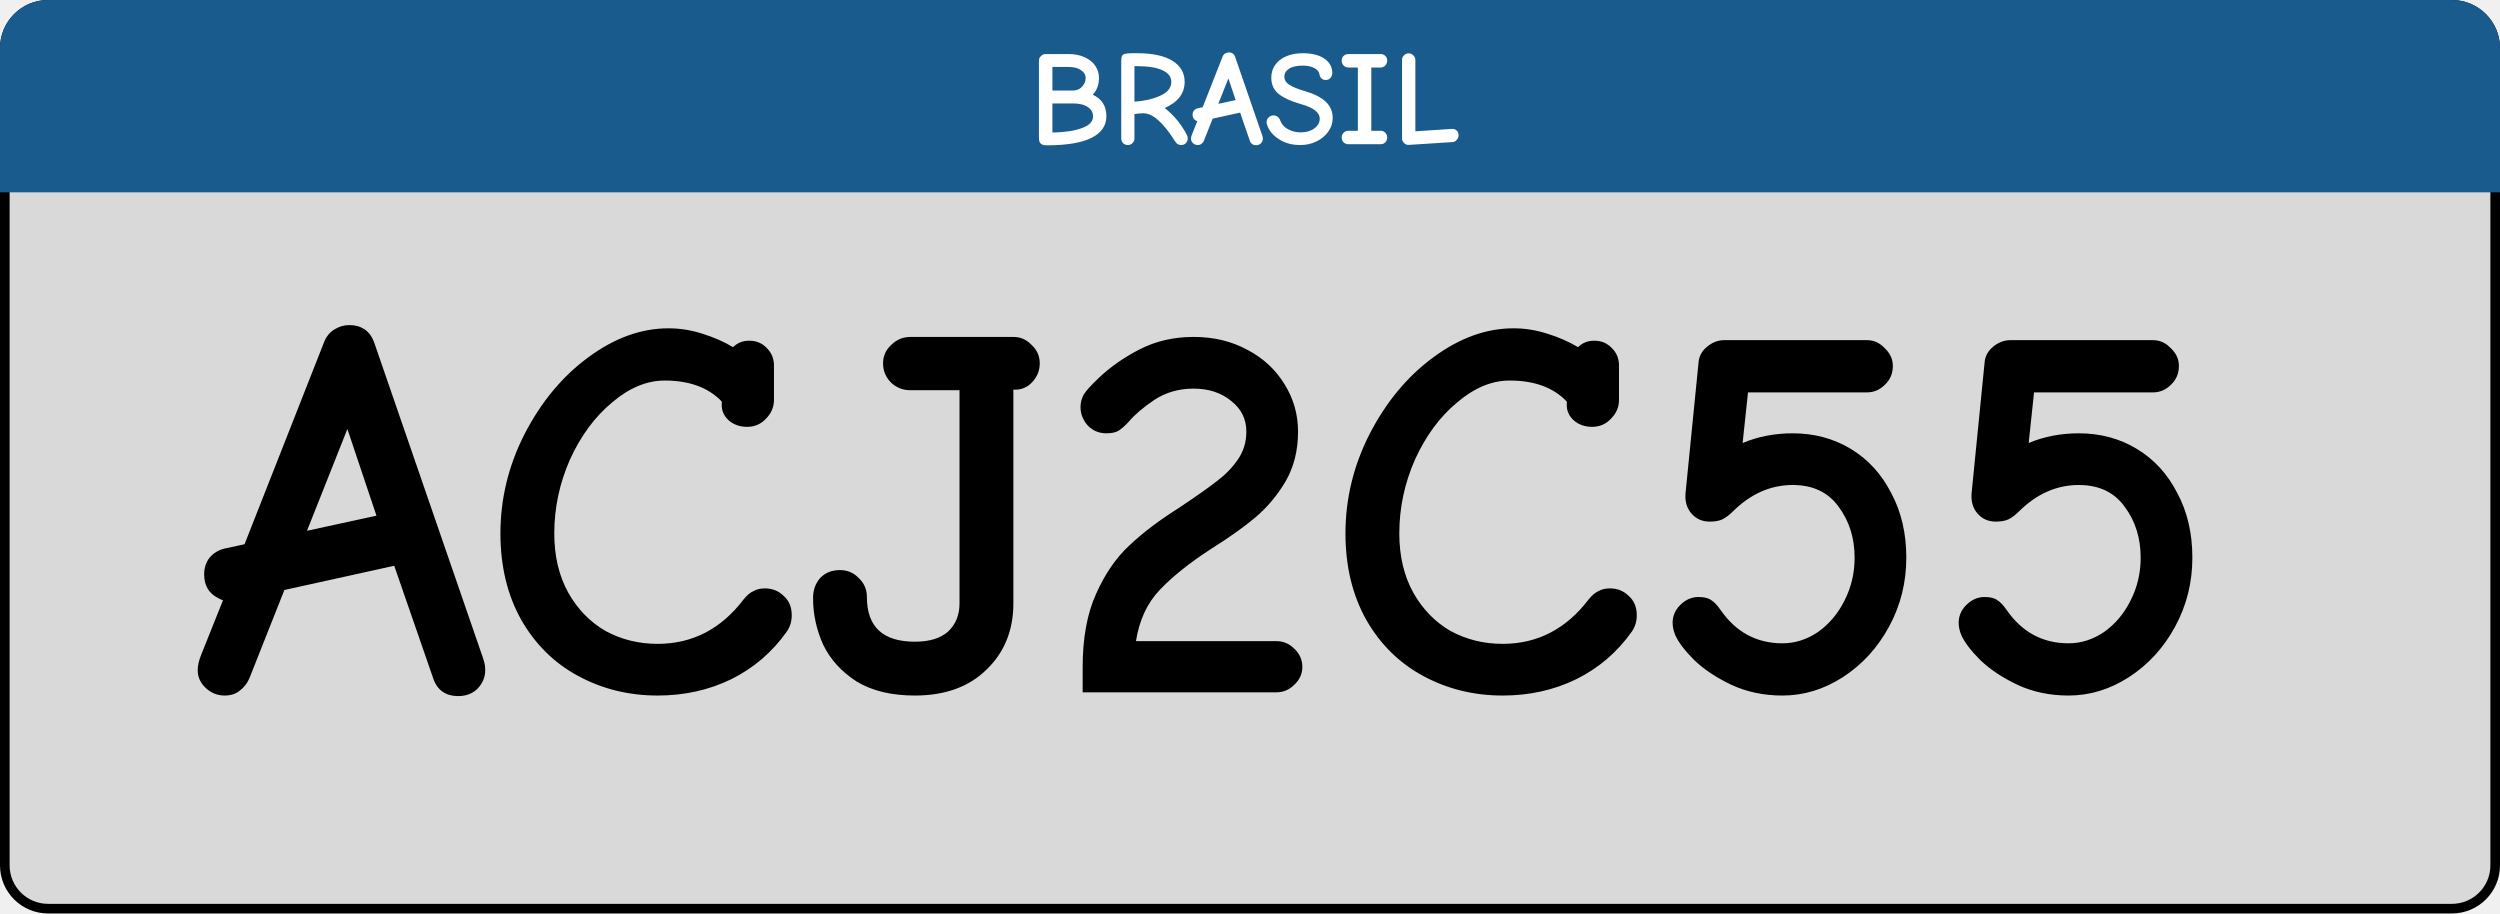
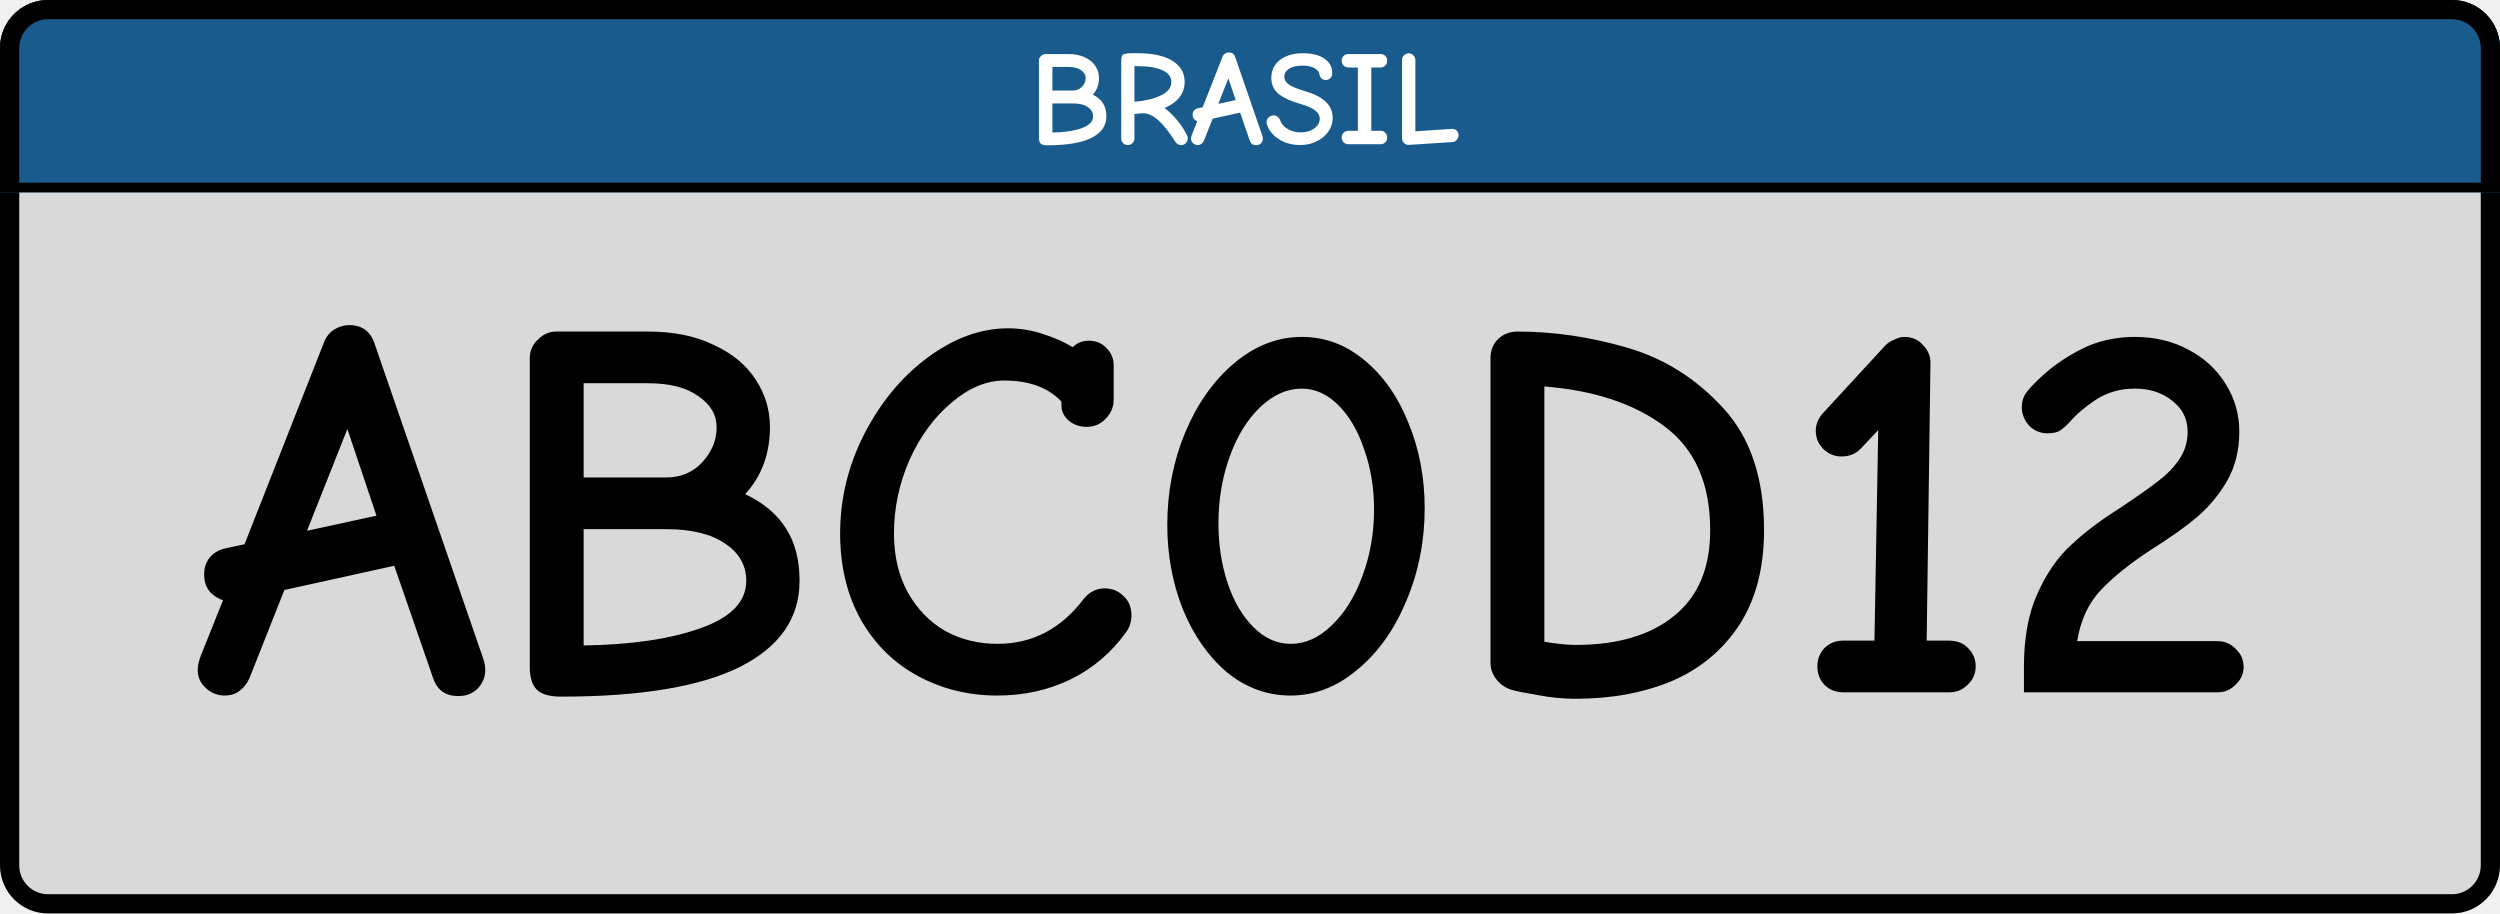
<svg xmlns="http://www.w3.org/2000/svg" width="260" height="95" viewBox="0 0 260 95" fill="none">
-   <rect x="0.5" y="0.5" width="259" height="94" rx="4.5" fill="#D9D9D9" stroke="black" />
-   <path d="M47.664 72.392C46.32 72.392 45.443 71.757 45.032 70.488L41 58.84L29.576 61.36L25.936 70.544C25.712 71.067 25.376 71.496 24.928 71.832C24.517 72.168 23.995 72.336 23.36 72.336C22.613 72.336 21.96 72.075 21.4 71.552C20.84 71.029 20.56 70.413 20.56 69.704C20.56 69.219 20.691 68.659 20.952 68.024L23.192 62.424C22.968 62.349 22.8 62.275 22.688 62.2C21.717 61.715 21.232 60.893 21.232 59.736C21.232 59.064 21.419 58.485 21.792 58C22.203 57.515 22.725 57.197 23.36 57.048L25.432 56.6L33.72 35.544C33.944 34.984 34.299 34.555 34.784 34.256C35.269 33.957 35.792 33.808 36.352 33.808C36.949 33.808 37.472 33.957 37.92 34.256C38.368 34.555 38.704 35.021 38.928 35.656L50.072 67.968C50.109 68.043 50.184 68.267 50.296 68.64C50.408 68.976 50.464 69.331 50.464 69.704C50.464 70.413 50.203 71.048 49.68 71.608C49.157 72.131 48.485 72.392 47.664 72.392ZM39.152 53.632L36.128 44.616L31.928 55.2L39.152 53.632ZM68.397 72.336C65.41 72.336 62.666 71.664 60.165 70.32C57.663 68.976 55.685 67.035 54.229 64.496C52.773 61.92 52.045 58.915 52.045 55.48C52.045 51.859 52.885 48.405 54.565 45.12C56.282 41.797 58.485 39.147 61.173 37.168C63.898 35.152 66.679 34.144 69.517 34.144C70.711 34.144 71.887 34.331 73.045 34.704C74.239 35.077 75.303 35.544 76.237 36.104C76.685 35.656 77.245 35.432 77.917 35.432C78.663 35.432 79.279 35.693 79.765 36.216C80.25 36.701 80.493 37.299 80.493 38.008V41.592C80.493 42.339 80.213 42.992 79.653 43.552C79.13 44.112 78.477 44.392 77.693 44.392C76.946 44.392 76.311 44.168 75.789 43.72C75.303 43.272 75.061 42.749 75.061 42.152V41.76C73.679 40.304 71.701 39.576 69.125 39.576C67.258 39.576 65.429 40.341 63.637 41.872C61.845 43.365 60.389 45.344 59.269 47.808C58.186 50.272 57.645 52.829 57.645 55.48C57.645 57.832 58.13 59.885 59.101 61.64C60.071 63.357 61.359 64.683 62.965 65.616C64.607 66.512 66.418 66.96 68.397 66.96C72.018 66.96 75.005 65.411 77.357 62.312C77.693 61.901 78.029 61.621 78.365 61.472C78.701 61.285 79.093 61.192 79.541 61.192C80.325 61.192 80.978 61.453 81.501 61.976C82.061 62.461 82.341 63.133 82.341 63.992C82.341 64.627 82.173 65.187 81.837 65.672C80.306 67.837 78.365 69.499 76.013 70.656C73.698 71.776 71.159 72.336 68.397 72.336ZM95.141 72.336C92.715 72.336 90.699 71.851 89.094 70.88C87.525 69.872 86.368 68.603 85.621 67.072C84.912 65.504 84.558 63.88 84.558 62.2C84.558 61.379 84.8 60.688 85.285 60.128C85.808 59.568 86.499 59.288 87.358 59.288C88.141 59.288 88.795 59.568 89.317 60.128C89.877 60.651 90.157 61.304 90.157 62.088C90.157 65.187 91.819 66.736 95.141 66.736C96.672 66.736 97.829 66.381 98.614 65.672C99.397 64.925 99.79 63.955 99.79 62.76V40.584H94.694C93.909 40.584 93.237 40.323 92.677 39.8C92.118 39.24 91.838 38.568 91.838 37.784C91.838 37.037 92.118 36.403 92.677 35.88C93.237 35.32 93.909 35.04 94.694 35.04H105.39C106.136 35.04 106.771 35.32 107.294 35.88C107.854 36.403 108.134 37.037 108.134 37.784C108.134 38.531 107.872 39.184 107.35 39.744C106.864 40.267 106.267 40.528 105.558 40.528H105.39V62.76C105.39 65.56 104.456 67.856 102.59 69.648C100.76 71.44 98.278 72.336 95.141 72.336ZM112.597 69.368C112.597 66.344 113.064 63.805 113.997 61.752C114.93 59.661 116.088 57.981 117.469 56.712C118.85 55.405 120.549 54.117 122.565 52.848C124.357 51.653 125.682 50.72 126.541 50.048C127.437 49.376 128.165 48.629 128.725 47.808C129.322 46.949 129.621 45.979 129.621 44.896C129.621 43.589 129.098 42.525 128.053 41.704C127.008 40.845 125.701 40.416 124.133 40.416C122.602 40.416 121.24 40.808 120.045 41.592C118.888 42.376 118.01 43.123 117.413 43.832C117.04 44.243 116.685 44.56 116.349 44.784C116.05 44.971 115.621 45.064 115.061 45.064C114.277 45.064 113.624 44.784 113.101 44.224C112.616 43.664 112.373 43.029 112.373 42.32C112.373 41.872 112.485 41.443 112.709 41.032C112.97 40.621 113.456 40.08 114.165 39.408C115.397 38.213 116.853 37.187 118.533 36.328C120.213 35.469 122.08 35.04 124.133 35.04C126.224 35.04 128.09 35.488 129.733 36.384C131.376 37.243 132.664 38.437 133.597 39.968C134.53 41.461 134.997 43.104 134.997 44.896C134.997 46.837 134.568 48.555 133.709 50.048C132.85 51.504 131.805 52.755 130.573 53.8C129.378 54.808 127.829 55.909 125.925 57.104C123.685 58.56 121.912 59.979 120.605 61.36C119.298 62.741 118.477 64.515 118.141 66.68H132.757C133.466 66.68 134.082 66.941 134.605 67.464C135.165 67.987 135.445 68.621 135.445 69.368C135.445 70.077 135.165 70.693 134.605 71.216C134.082 71.739 133.466 72 132.757 72H112.597V69.368ZM156.28 72.336C153.293 72.336 150.549 71.664 148.048 70.32C145.546 68.976 143.568 67.035 142.112 64.496C140.656 61.92 139.928 58.915 139.928 55.48C139.928 51.859 140.768 48.405 142.448 45.12C144.165 41.797 146.368 39.147 149.056 37.168C151.781 35.152 154.562 34.144 157.4 34.144C158.594 34.144 159.77 34.331 160.928 34.704C162.122 35.077 163.186 35.544 164.12 36.104C164.568 35.656 165.128 35.432 165.8 35.432C166.546 35.432 167.162 35.693 167.648 36.216C168.133 36.701 168.376 37.299 168.376 38.008V41.592C168.376 42.339 168.096 42.992 167.536 43.552C167.013 44.112 166.36 44.392 165.576 44.392C164.829 44.392 164.194 44.168 163.672 43.72C163.186 43.272 162.944 42.749 162.944 42.152V41.76C161.562 40.304 159.584 39.576 157.008 39.576C155.141 39.576 153.312 40.341 151.52 41.872C149.728 43.365 148.272 45.344 147.152 47.808C146.069 50.272 145.528 52.829 145.528 55.48C145.528 57.832 146.013 59.885 146.984 61.64C147.954 63.357 149.242 64.683 150.848 65.616C152.49 66.512 154.301 66.96 156.28 66.96C159.901 66.96 162.888 65.411 165.24 62.312C165.576 61.901 165.912 61.621 166.248 61.472C166.584 61.285 166.976 61.192 167.424 61.192C168.208 61.192 168.861 61.453 169.384 61.976C169.944 62.461 170.224 63.133 170.224 63.992C170.224 64.627 170.056 65.187 169.72 65.672C168.189 67.837 166.248 69.499 163.896 70.656C161.581 71.776 159.042 72.336 156.28 72.336ZM185.376 72.336C183.435 72.336 181.662 71.963 180.056 71.216C178.488 70.469 177.2 69.611 176.192 68.64C175.222 67.669 174.568 66.811 174.232 66.064C174.046 65.616 173.952 65.187 173.952 64.776C173.952 64.067 174.214 63.451 174.736 62.928C175.296 62.368 175.931 62.088 176.64 62.088C177.238 62.088 177.686 62.2 177.984 62.424C178.283 62.611 178.6 62.947 178.936 63.432C180.542 65.747 182.688 66.904 185.376 66.904C186.683 66.904 187.915 66.512 189.072 65.728C190.23 64.907 191.144 63.824 191.816 62.48C192.526 61.099 192.88 59.605 192.88 58C192.88 55.947 192.32 54.173 191.2 52.68C190.118 51.187 188.531 50.44 186.44 50.44C184.126 50.44 182.035 51.373 180.168 53.24C179.832 53.576 179.478 53.837 179.104 54.024C178.768 54.173 178.339 54.248 177.816 54.248C177.032 54.248 176.398 53.968 175.912 53.408C175.427 52.848 175.222 52.139 175.296 51.28L176.64 37.784C176.678 37.112 176.958 36.552 177.48 36.104C178.04 35.619 178.656 35.376 179.328 35.376H194.168C194.878 35.376 195.494 35.656 196.016 36.216C196.576 36.739 196.856 37.355 196.856 38.064C196.856 38.848 196.576 39.501 196.016 40.024C195.494 40.547 194.878 40.808 194.168 40.808H181.792L181.232 46.072C182.838 45.4 184.574 45.064 186.44 45.064C188.68 45.064 190.696 45.605 192.488 46.688C194.28 47.771 195.68 49.301 196.688 51.28C197.734 53.221 198.256 55.461 198.256 58C198.256 60.576 197.659 62.965 196.464 65.168C195.27 67.371 193.664 69.125 191.648 70.432C189.67 71.701 187.579 72.336 185.376 72.336ZM215.126 72.336C213.185 72.336 211.412 71.963 209.806 71.216C208.238 70.469 206.95 69.611 205.942 68.64C204.972 67.669 204.318 66.811 203.982 66.064C203.796 65.616 203.702 65.187 203.702 64.776C203.702 64.067 203.964 63.451 204.486 62.928C205.046 62.368 205.681 62.088 206.39 62.088C206.988 62.088 207.436 62.2 207.734 62.424C208.033 62.611 208.35 62.947 208.686 63.432C210.292 65.747 212.438 66.904 215.126 66.904C216.433 66.904 217.665 66.512 218.822 65.728C219.98 64.907 220.894 63.824 221.566 62.48C222.276 61.099 222.63 59.605 222.63 58C222.63 55.947 222.07 54.173 220.95 52.68C219.868 51.187 218.281 50.44 216.19 50.44C213.876 50.44 211.785 51.373 209.918 53.24C209.582 53.576 209.228 53.837 208.854 54.024C208.518 54.173 208.089 54.248 207.566 54.248C206.782 54.248 206.148 53.968 205.662 53.408C205.177 52.848 204.972 52.139 205.046 51.28L206.39 37.784C206.428 37.112 206.708 36.552 207.23 36.104C207.79 35.619 208.406 35.376 209.078 35.376H223.918C224.628 35.376 225.244 35.656 225.766 36.216C226.326 36.739 226.606 37.355 226.606 38.064C226.606 38.848 226.326 39.501 225.766 40.024C225.244 40.547 224.628 40.808 223.918 40.808H211.542L210.982 46.072C212.588 45.4 214.324 45.064 216.19 45.064C218.43 45.064 220.446 45.605 222.238 46.688C224.03 47.771 225.43 49.301 226.438 51.28C227.484 53.221 228.006 55.461 228.006 58C228.006 60.576 227.409 62.965 226.214 65.168C225.02 67.371 223.414 69.125 221.398 70.432C219.42 71.701 217.329 72.336 215.126 72.336Z" fill="black" />
+   <rect x="1" y="1" width="258" height="93" rx="4" fill="#D9D9D9" stroke="black" stroke-width="2" />
+   <path d="M47.664 72.392C46.32 72.392 45.443 71.757 45.032 70.488L41 58.84L29.576 61.36L25.936 70.544C25.712 71.067 25.376 71.496 24.928 71.832C24.517 72.168 23.995 72.336 23.36 72.336C22.613 72.336 21.96 72.075 21.4 71.552C20.84 71.029 20.56 70.413 20.56 69.704C20.56 69.219 20.691 68.659 20.952 68.024L23.192 62.424C22.968 62.349 22.8 62.275 22.688 62.2C21.717 61.715 21.232 60.893 21.232 59.736C21.232 59.064 21.419 58.485 21.792 58C22.203 57.515 22.725 57.197 23.36 57.048L25.432 56.6L33.72 35.544C33.944 34.984 34.299 34.555 34.784 34.256C35.269 33.957 35.792 33.808 36.352 33.808C36.949 33.808 37.472 33.957 37.92 34.256C38.368 34.555 38.704 35.021 38.928 35.656L50.072 67.968C50.109 68.043 50.184 68.267 50.296 68.64C50.408 68.976 50.464 69.331 50.464 69.704C50.464 70.413 50.203 71.048 49.68 71.608C49.157 72.131 48.485 72.392 47.664 72.392ZM39.152 53.632L36.128 44.616L31.928 55.2L39.152 53.632ZM58.346 72.448C57.152 72.448 56.312 72.205 55.826 71.72C55.341 71.235 55.098 70.451 55.098 69.368V37.224C55.098 36.477 55.378 35.843 55.938 35.32C56.498 34.76 57.133 34.48 57.842 34.48H67.362C70.05 34.48 72.346 34.947 74.25 35.88C76.192 36.776 77.648 37.989 78.618 39.52C79.589 41.013 80.074 42.637 80.074 44.392C80.074 47.192 79.216 49.525 77.498 51.392C79.402 52.288 80.821 53.483 81.754 54.976C82.688 56.432 83.154 58.243 83.154 60.408C83.154 64.291 81.082 67.277 76.938 69.368C72.794 71.421 66.597 72.448 58.346 72.448ZM69.266 49.656C70.797 49.656 72.048 49.133 73.018 48.088C74.026 47.005 74.53 45.792 74.53 44.448C74.53 43.141 73.896 42.059 72.626 41.2C71.394 40.304 69.64 39.856 67.362 39.856H60.698V49.656H69.266ZM60.698 67.128C65.664 67.053 69.714 66.456 72.85 65.336C76.024 64.216 77.61 62.573 77.61 60.408C77.61 58.803 76.882 57.515 75.426 56.544C73.97 55.536 71.917 55.032 69.266 55.032H60.698V67.128ZM103.725 72.336C100.738 72.336 97.994 71.664 95.493 70.32C92.992 68.976 91.013 67.035 89.557 64.496C88.101 61.92 87.373 58.915 87.373 55.48C87.373 51.859 88.213 48.405 89.893 45.12C91.61 41.797 93.813 39.147 96.501 37.168C99.226 35.152 102.007 34.144 104.845 34.144C106.039 34.144 107.215 34.331 108.373 34.704C109.567 35.077 110.631 35.544 111.565 36.104C112.013 35.656 112.573 35.432 113.245 35.432C113.991 35.432 114.607 35.693 115.093 36.216C115.578 36.701 115.821 37.299 115.821 38.008V41.592C115.821 42.339 115.541 42.992 114.981 43.552C114.458 44.112 113.805 44.392 113.021 44.392C112.274 44.392 111.639 44.168 111.117 43.72C110.631 43.272 110.389 42.749 110.389 42.152V41.76C109.007 40.304 107.029 39.576 104.453 39.576C102.586 39.576 100.757 40.341 98.965 41.872C97.173 43.365 95.717 45.344 94.597 47.808C93.514 50.272 92.973 52.829 92.973 55.48C92.973 57.832 93.458 59.885 94.429 61.64C95.4 63.357 96.688 64.683 98.293 65.616C99.936 66.512 101.746 66.96 103.725 66.96C107.346 66.96 110.333 65.411 112.685 62.312C113.021 61.901 113.357 61.621 113.693 61.472C114.029 61.285 114.421 61.192 114.869 61.192C115.653 61.192 116.306 61.453 116.829 61.976C117.389 62.461 117.669 63.133 117.669 63.992C117.669 64.627 117.501 65.187 117.165 65.672C115.634 67.837 113.693 69.499 111.341 70.656C109.026 71.776 106.487 72.336 103.725 72.336ZM134.222 72.336C131.795 72.336 129.592 71.533 127.614 69.928C125.672 68.285 124.142 66.101 123.022 63.376C121.939 60.651 121.398 57.72 121.398 54.584C121.398 51.187 122.014 47.995 123.246 45.008C124.515 41.984 126.214 39.576 128.342 37.784C130.507 35.955 132.859 35.04 135.398 35.04C137.824 35.04 140.008 35.861 141.95 37.504C143.891 39.109 145.403 41.275 146.486 44C147.606 46.725 148.166 49.675 148.166 52.848C148.166 56.283 147.531 59.493 146.262 62.48C145.03 65.467 143.331 67.856 141.166 69.648C139.038 71.44 136.723 72.336 134.222 72.336ZM134.222 66.96C135.752 66.96 137.171 66.325 138.478 65.056C139.822 63.787 140.886 62.088 141.67 59.96C142.491 57.795 142.902 55.461 142.902 52.96C142.902 50.757 142.566 48.704 141.894 46.8C141.259 44.859 140.363 43.309 139.206 42.152C138.048 40.995 136.779 40.416 135.398 40.416C133.867 40.416 132.43 41.051 131.086 42.32C129.742 43.589 128.678 45.307 127.894 47.472C127.11 49.637 126.718 51.971 126.718 54.472C126.718 56.637 127.035 58.691 127.67 60.632C128.304 62.536 129.2 64.067 130.358 65.224C131.515 66.381 132.803 66.96 134.222 66.96ZM163.861 72.672C162.554 72.672 161.229 72.541 159.885 72.28C158.541 72.056 157.626 71.869 157.141 71.72C156.543 71.533 156.039 71.179 155.629 70.656C155.218 70.133 155.013 69.573 155.013 68.976V37.224C155.013 36.44 155.274 35.787 155.797 35.264C156.357 34.741 157.029 34.48 157.812 34.48C161.583 34.48 165.391 35.04 169.237 36.16C173.082 37.28 176.405 39.371 179.205 42.432C182.042 45.493 183.461 49.731 183.461 55.144C183.461 59.064 182.602 62.349 180.885 65C179.167 67.613 176.834 69.555 173.885 70.824C170.935 72.056 167.594 72.672 163.861 72.672ZM163.861 67.072C168.229 67.072 171.645 66.064 174.109 64.048C176.61 62.032 177.861 59.064 177.861 55.144C177.861 50.291 176.274 46.688 173.101 44.336C169.965 41.984 165.802 40.603 160.613 40.192V66.736C161.882 66.96 162.965 67.072 163.861 67.072ZM191.695 72C190.911 72 190.258 71.739 189.735 71.216C189.25 70.693 189.007 70.059 189.007 69.312C189.007 68.565 189.25 67.931 189.735 67.408C190.258 66.885 190.911 66.624 191.695 66.624H194.943L195.335 44.728L193.487 46.688C192.964 47.211 192.311 47.472 191.527 47.472C190.78 47.472 190.146 47.211 189.623 46.688C189.1 46.165 188.839 45.531 188.839 44.784C188.839 44.149 189.082 43.552 189.567 42.992L196.119 35.88C196.343 35.656 196.642 35.469 197.015 35.32C197.388 35.133 197.724 35.04 198.023 35.04C198.844 35.04 199.498 35.32 199.983 35.88C200.506 36.403 200.767 37.019 200.767 37.728L200.375 66.624H202.671C203.53 66.624 204.202 66.885 204.687 67.408C205.21 67.931 205.471 68.565 205.471 69.312C205.471 70.059 205.191 70.693 204.631 71.216C204.108 71.739 203.492 72 202.783 72H191.695ZM210.488 69.368C210.488 66.344 210.954 63.805 211.888 61.752C212.821 59.661 213.978 57.981 215.36 56.712C216.741 55.405 218.44 54.117 220.456 52.848C222.248 51.653 223.573 50.72 224.432 50.048C225.328 49.376 226.056 48.629 226.616 47.808C227.213 46.949 227.512 45.979 227.512 44.896C227.512 43.589 226.989 42.525 225.944 41.704C224.898 40.845 223.592 40.416 222.024 40.416C220.493 40.416 219.13 40.808 217.936 41.592C216.778 42.376 215.901 43.123 215.304 43.832C214.93 44.243 214.576 44.56 214.24 44.784C213.941 44.971 213.512 45.064 212.952 45.064C212.168 45.064 211.514 44.784 210.992 44.224C210.506 43.664 210.264 43.029 210.264 42.32C210.264 41.872 210.376 41.443 210.6 41.032C210.861 40.621 211.346 40.08 212.056 39.408C213.288 38.213 214.744 37.187 216.424 36.328C218.104 35.469 219.97 35.04 222.024 35.04C224.114 35.04 225.981 35.488 227.624 36.384C229.266 37.243 230.554 38.437 231.488 39.968C232.421 41.461 232.888 43.104 232.888 44.896C232.888 46.837 232.458 48.555 231.6 50.048C230.741 51.504 229.696 52.755 228.464 53.8C227.269 54.808 225.72 55.909 223.816 57.104C221.576 58.56 219.802 59.979 218.496 61.36C217.189 62.741 216.368 64.515 216.032 66.68H230.648C231.357 66.68 231.973 66.941 232.496 67.464C233.056 67.987 233.336 68.621 233.336 69.368C233.336 70.077 233.056 70.693 232.496 71.216C231.973 71.739 231.357 72 230.648 72H210.488V69.368Z" fill="black" />
+   <mask id="path-3-inside-1_51_114" fill="white">
+     <path d="M0 5C0 2.239 2.239 0 5 0H255C257.761 0 260 2.239 260 5V20H0V5Z" />
+   </mask>
  <path d="M0 5C0 2.239 2.239 0 5 0H255C257.761 0 260 2.239 260 5V20H0V5Z" fill="#1A5B8D" />
+   <path d="M-2 5C-2 1.134 1.134 -2 5 -2H255C258.866 -2 262 1.134 262 5H258C258 3.343 256.657 2 255 2H5C3.343 2 2 3.343 2 5H-2ZM262 21H-2L2 19H258L262 21ZM-2 21V5C-2 1.134 1.134 -2 5 -2V2C3.343 2 2 3.343 2 5V19L-2 21ZM255 -2C258.866 -2 262 1.134 262 5V21L258 19V5C258 3.343 256.657 2 255 2V-2Z" fill="black" mask="url(#path-3-inside-1_51_114)" />
  <path d="M108.862 15.112C108.563 15.112 108.353 15.051 108.232 14.93C108.111 14.809 108.05 14.613 108.05 14.342V6.306C108.05 6.119 108.12 5.961 108.26 5.83C108.4 5.69 108.559 5.62 108.736 5.62H111.116C111.788 5.62 112.362 5.737 112.838 5.97C113.323 6.194 113.687 6.497 113.93 6.88C114.173 7.253 114.294 7.659 114.294 8.098C114.294 8.798 114.079 9.381 113.65 9.848C114.126 10.072 114.481 10.371 114.714 10.744C114.947 11.108 115.064 11.561 115.064 12.102C115.064 13.073 114.546 13.819 113.51 14.342C112.474 14.855 110.925 15.112 108.862 15.112ZM111.592 9.414C111.975 9.414 112.287 9.283 112.53 9.022C112.782 8.751 112.908 8.448 112.908 8.112C112.908 7.785 112.749 7.515 112.432 7.3C112.124 7.076 111.685 6.964 111.116 6.964H109.45V9.414H111.592ZM109.45 13.782C110.691 13.763 111.704 13.614 112.488 13.334C113.281 13.054 113.678 12.643 113.678 12.102C113.678 11.701 113.496 11.379 113.132 11.136C112.768 10.884 112.255 10.758 111.592 10.758H109.45V13.782ZM117.295 15.084C117.099 15.084 116.935 15.019 116.805 14.888C116.674 14.757 116.609 14.594 116.609 14.398V6.376C116.609 6.124 116.632 5.942 116.679 5.83C116.735 5.718 116.837 5.643 116.987 5.606C117.145 5.559 117.393 5.536 117.729 5.536H118.303C119.871 5.536 121.079 5.797 121.929 6.32C122.778 6.843 123.203 7.575 123.203 8.518C123.203 9.713 122.512 10.618 121.131 11.234C122.12 12.018 122.895 12.965 123.455 14.076C123.501 14.169 123.525 14.277 123.525 14.398C123.525 14.585 123.459 14.748 123.329 14.888C123.207 15.019 123.044 15.084 122.839 15.084C122.577 15.084 122.372 14.963 122.223 14.72C120.991 12.76 119.889 11.78 118.919 11.78C118.629 11.78 118.317 11.808 117.981 11.864V14.398C117.981 14.594 117.911 14.757 117.771 14.888C117.64 15.019 117.481 15.084 117.295 15.084ZM117.981 10.576C118.989 10.511 119.88 10.305 120.655 9.96C121.429 9.615 121.817 9.134 121.817 8.518C121.817 7.986 121.504 7.58 120.879 7.3C120.263 7.02 119.39 6.88 118.261 6.88H117.981V10.576ZM130.637 15.098C130.301 15.098 130.081 14.939 129.979 14.622L128.971 11.71L126.115 12.34L125.205 14.636C125.149 14.767 125.065 14.874 124.953 14.958C124.85 15.042 124.719 15.084 124.561 15.084C124.374 15.084 124.211 15.019 124.071 14.888C123.931 14.757 123.861 14.603 123.861 14.426C123.861 14.305 123.893 14.165 123.959 14.006L124.519 12.606C124.463 12.587 124.421 12.569 124.393 12.55C124.15 12.429 124.029 12.223 124.029 11.934C124.029 11.766 124.075 11.621 124.169 11.5C124.271 11.379 124.402 11.299 124.561 11.262L125.079 11.15L127.151 5.886C127.207 5.746 127.295 5.639 127.417 5.564C127.538 5.489 127.669 5.452 127.809 5.452C127.958 5.452 128.089 5.489 128.201 5.564C128.313 5.639 128.397 5.755 128.453 5.914L131.239 13.992C131.248 14.011 131.267 14.067 131.295 14.16C131.323 14.244 131.337 14.333 131.337 14.426C131.337 14.603 131.271 14.762 131.141 14.902C131.01 15.033 130.842 15.098 130.637 15.098ZM128.509 10.408L127.753 8.154L126.703 10.8L128.509 10.408ZM135.225 15.084C134.423 15.084 133.723 14.907 133.125 14.552C132.537 14.197 132.122 13.763 131.879 13.25C131.777 13.026 131.725 12.844 131.725 12.704C131.725 12.508 131.795 12.345 131.935 12.214C132.075 12.074 132.243 12.004 132.439 12.004C132.607 12.004 132.752 12.051 132.873 12.144C132.995 12.237 133.083 12.363 133.139 12.522C133.289 12.923 133.564 13.231 133.965 13.446C134.367 13.661 134.796 13.768 135.253 13.768C135.832 13.768 136.308 13.633 136.681 13.362C137.064 13.082 137.255 12.741 137.255 12.34C137.255 12.032 137.101 11.752 136.793 11.5C136.495 11.248 135.981 11.019 135.253 10.814C134.311 10.553 133.569 10.217 133.027 9.806C132.486 9.386 132.215 8.812 132.215 8.084C132.215 7.589 132.346 7.151 132.607 6.768C132.878 6.376 133.261 6.073 133.755 5.858C134.25 5.643 134.829 5.536 135.491 5.536C136.443 5.536 137.19 5.723 137.731 6.096C138.282 6.469 138.557 6.969 138.557 7.594C138.557 7.799 138.492 7.972 138.361 8.112C138.231 8.252 138.067 8.322 137.871 8.322C137.703 8.322 137.559 8.266 137.437 8.154C137.316 8.042 137.246 7.902 137.227 7.734C137.19 7.473 137.017 7.258 136.709 7.09C136.401 6.913 135.995 6.824 135.491 6.824C134.866 6.824 134.39 6.931 134.063 7.146C133.737 7.351 133.573 7.631 133.573 7.986C133.573 8.313 133.741 8.588 134.077 8.812C134.413 9.036 134.964 9.26 135.729 9.484C136.672 9.755 137.386 10.119 137.871 10.576C138.357 11.033 138.599 11.598 138.599 12.27C138.599 12.793 138.445 13.269 138.137 13.698C137.829 14.127 137.414 14.468 136.891 14.72C136.378 14.963 135.823 15.084 135.225 15.084ZM140.236 15C140.04 15 139.872 14.935 139.732 14.804C139.601 14.664 139.536 14.496 139.536 14.3C139.536 14.104 139.601 13.941 139.732 13.81C139.872 13.67 140.04 13.6 140.236 13.6H141.216V7.02H140.236C140.04 7.02 139.872 6.95 139.732 6.81C139.601 6.67 139.536 6.502 139.536 6.306C139.536 6.11 139.601 5.947 139.732 5.816C139.872 5.685 140.04 5.62 140.236 5.62H143.582C143.778 5.62 143.941 5.685 144.072 5.816C144.203 5.947 144.268 6.11 144.268 6.306C144.268 6.502 144.203 6.67 144.072 6.81C143.941 6.95 143.778 7.02 143.582 7.02H142.616V13.6H143.582C143.787 13.6 143.951 13.67 144.072 13.81C144.203 13.941 144.268 14.104 144.268 14.3C144.268 14.496 144.203 14.664 144.072 14.804C143.941 14.935 143.778 15 143.582 15H140.236ZM146.498 15.07C146.32 15.079 146.162 15.014 146.022 14.874C145.882 14.734 145.812 14.575 145.812 14.398V6.236C145.812 6.049 145.877 5.891 146.008 5.76C146.148 5.62 146.316 5.55 146.512 5.55C146.698 5.55 146.857 5.62 146.988 5.76C147.128 5.891 147.198 6.049 147.198 6.236V13.656L151.006 13.404C151.202 13.395 151.365 13.455 151.496 13.586C151.626 13.707 151.692 13.871 151.692 14.076C151.692 14.244 151.626 14.403 151.496 14.552C151.374 14.692 151.23 14.767 151.062 14.776L146.498 15.07Z" fill="white" />
</svg>
